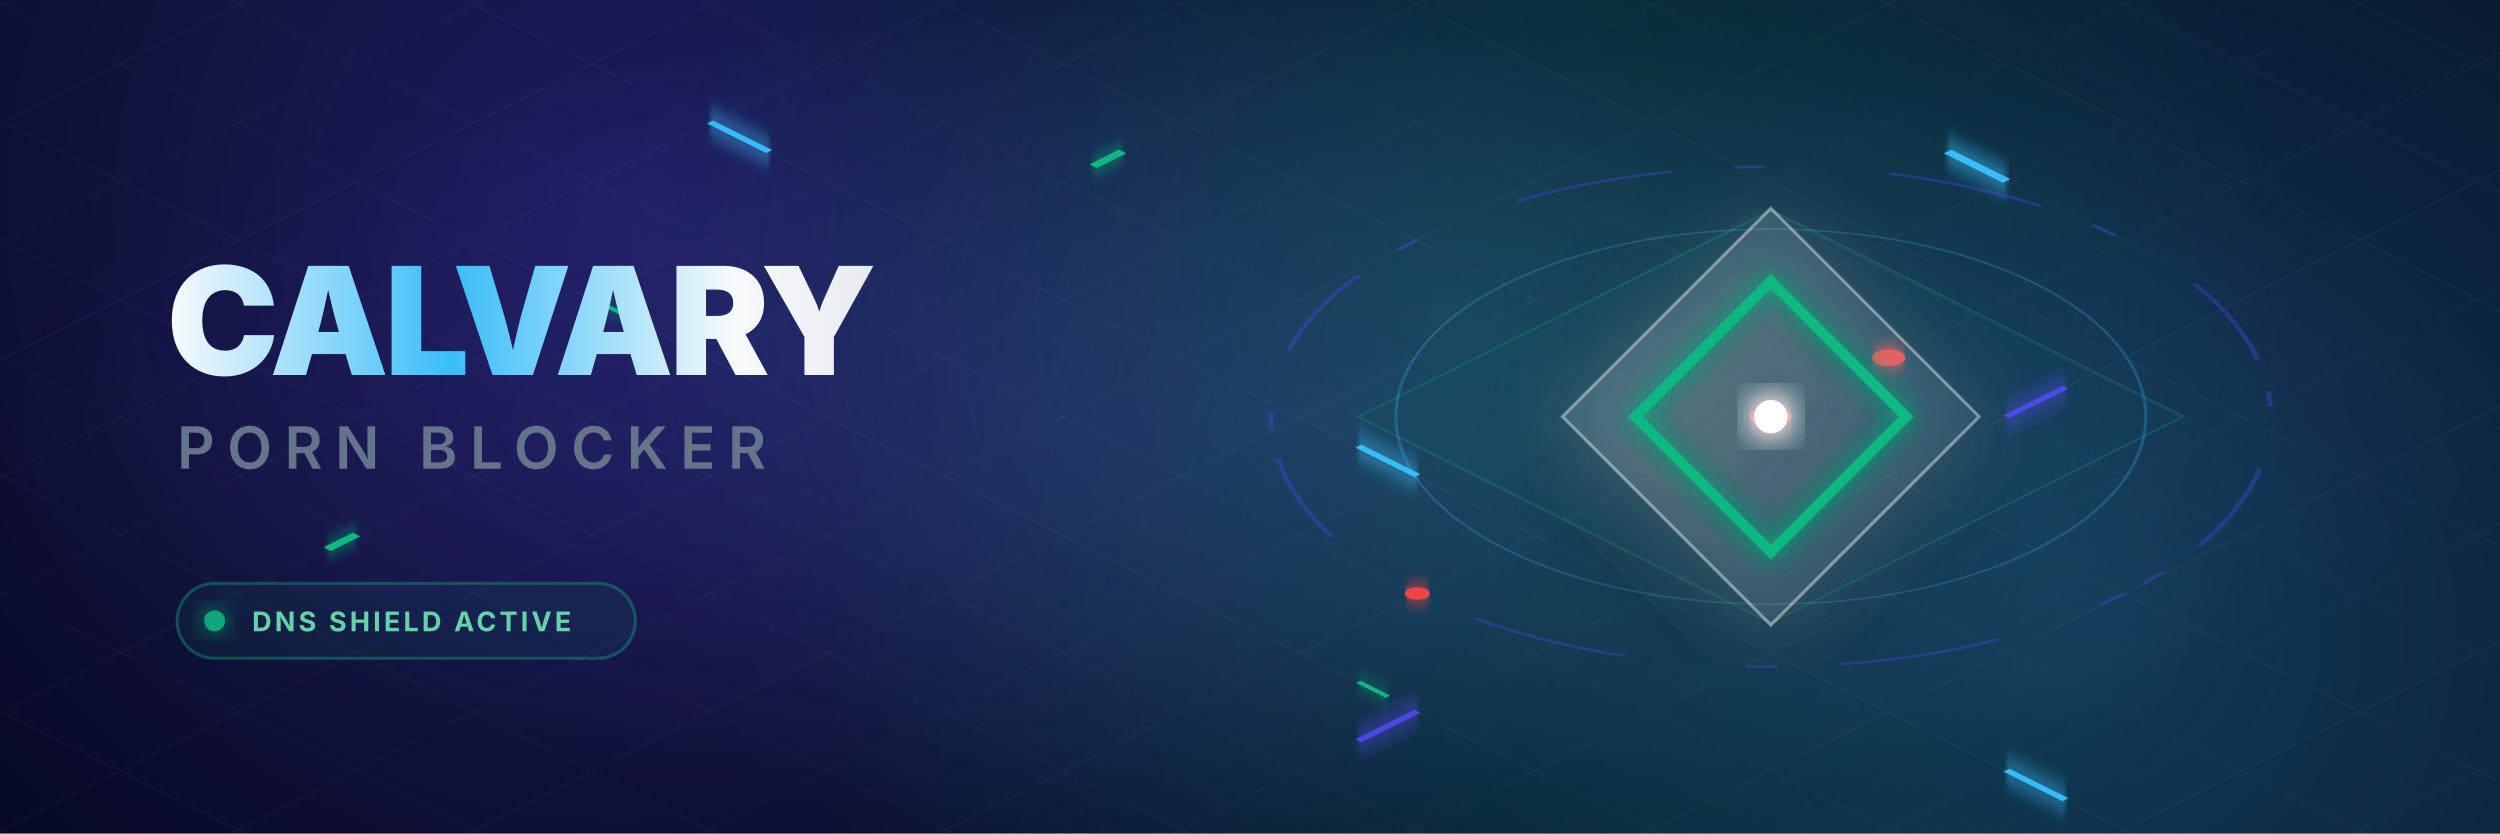
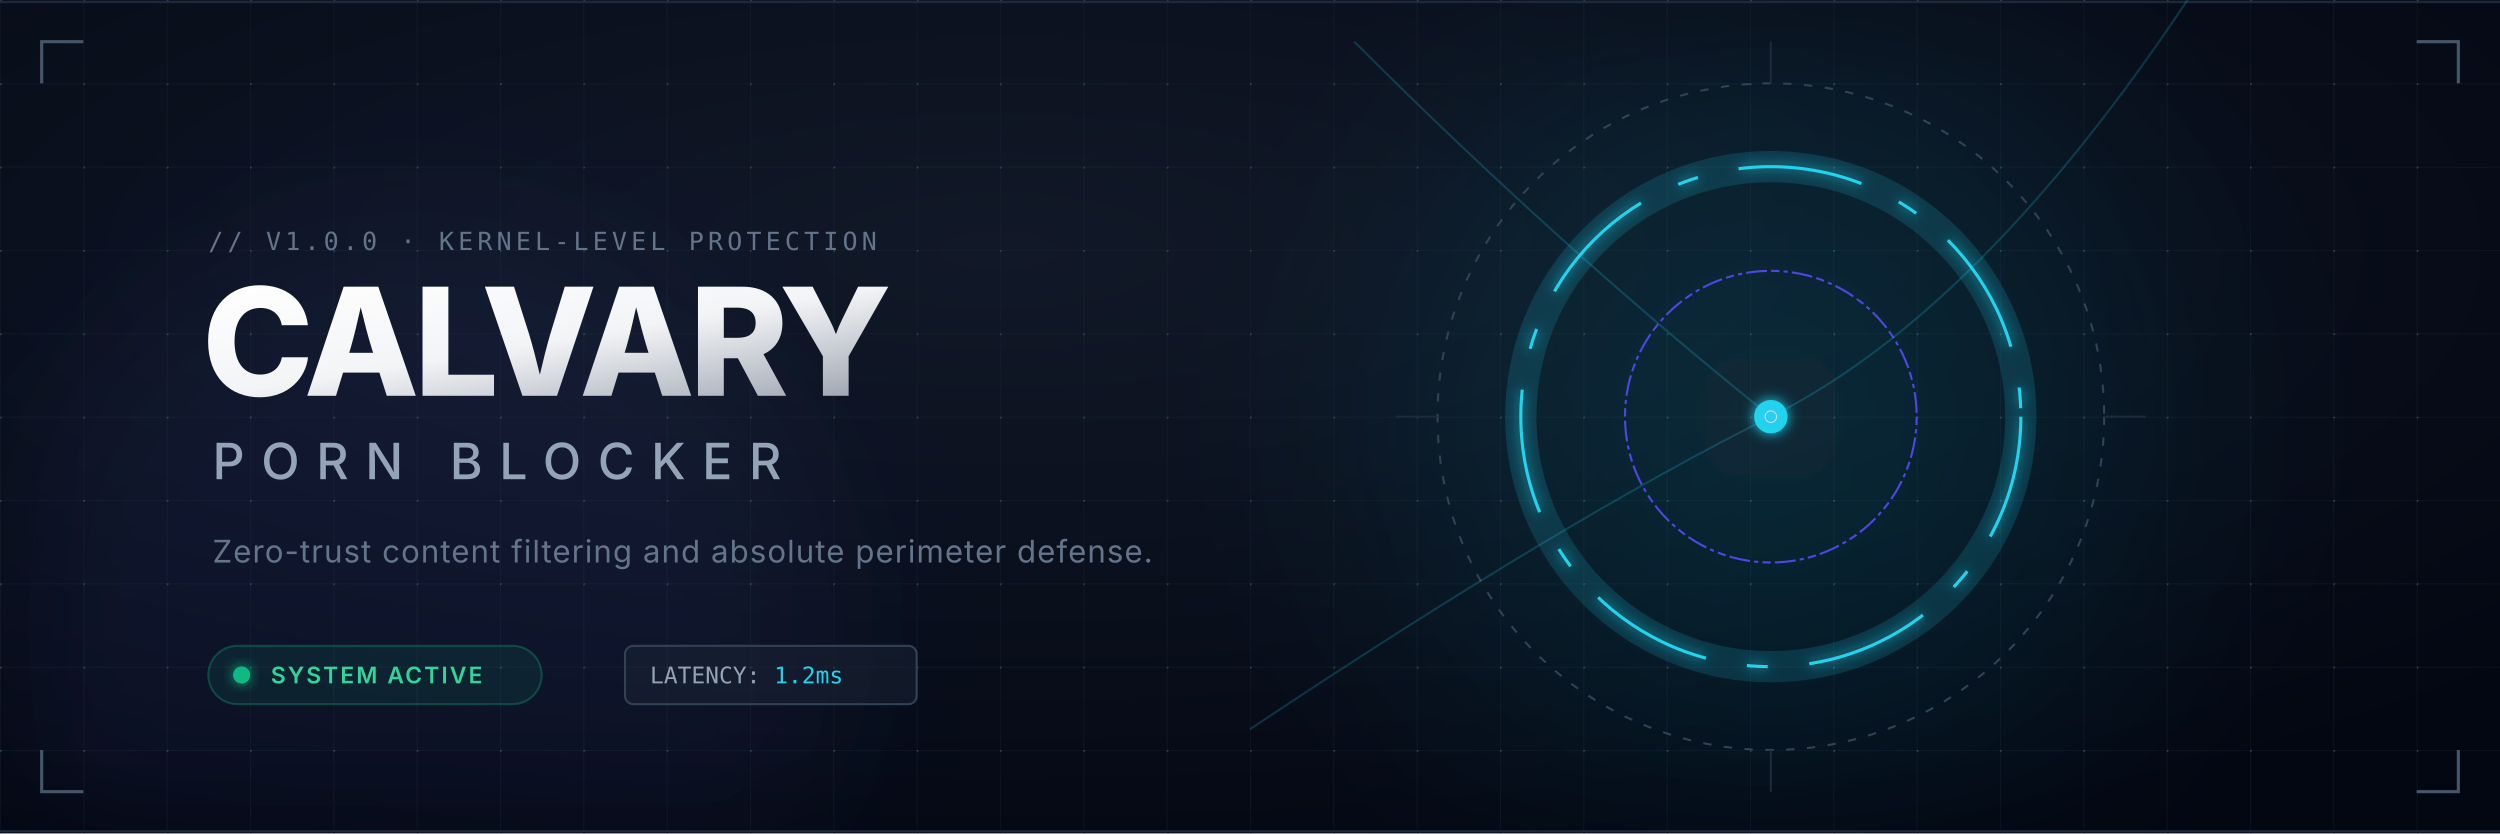
<svg xmlns="http://www.w3.org/2000/svg" viewBox="0 0 1200 400" width="100%" height="100%">
  <defs>
-     <radialGradient id="bg-glow" cx="50%" cy="50%" r="50%" fx="50%" fy="50%">
-       <stop offset="0%" stop-color="#1e1b4b" stop-opacity="0.8" />
-       <stop offset="100%" stop-color="#020617" stop-opacity="1" />
+     <radialGradient id="bg-grad" cx="40%" cy="30%" r="80%">
+       <stop offset="0%" stop-color="#111827" />
+       <stop offset="100%" stop-color="#030712" />
    </radialGradient>
-     <radialGradient id="orb-blue" cx="50%" cy="50%" r="50%">
-       <stop offset="0%" stop-color="#38bdf8" stop-opacity="0.4" />
-       <stop offset="100%" stop-color="#38bdf8" stop-opacity="0" />
+     <linearGradient id="metal-text" x1="0%" y1="0%" x2="100%" y2="100%">
+       <stop offset="0%" stop-color="#ffffff" />
+       <stop offset="50%" stop-color="#f3f4f6" />
+       <stop offset="100%" stop-color="#9ca3af" />
+     </linearGradient>
+     <radialGradient id="cyan-glow" cx="50%" cy="50%" r="50%">
+       <stop offset="0%" stop-color="rgba(34, 211, 238, 0.15)" />
+       <stop offset="100%" stop-color="rgba(34, 211, 238, 0)" />
    </radialGradient>
-     <radialGradient id="orb-emerald" cx="50%" cy="50%" r="50%">
-       <stop offset="0%" stop-color="#10b981" stop-opacity="0.3" />
-       <stop offset="100%" stop-color="#10b981" stop-opacity="0" />
-     </radialGradient>
-     <radialGradient id="orb-indigo" cx="50%" cy="50%" r="50%">
-       <stop offset="0%" stop-color="#4f46e5" stop-opacity="0.5" />
-       <stop offset="100%" stop-color="#4f46e5" stop-opacity="0" />
-     </radialGradient>
-     <linearGradient id="text-shimmer" x1="0%" y1="0%" x2="200%" y2="0%">
-       <stop offset="0%" stop-color="#f8fafc" />
-       <stop offset="20%" stop-color="#38bdf8" />
-       <stop offset="40%" stop-color="#f8fafc" />
-       <stop offset="100%" stop-color="#94a3b8" />
-       <animate attributeName="x1" values="0%;-200%" dur="8s" repeatCount="indefinite" />
-       <animate attributeName="x2" values="200%;0%" dur="8s" repeatCount="indefinite" />
-     </linearGradient>
-     <linearGradient id="shield-grad" x1="0%" y1="0%" x2="100%" y2="100%">
-       <stop offset="0%" stop-color="rgba(255,255,255,0.15)" />
-       <stop offset="100%" stop-color="rgba(255,255,255,0.02)" />
-     </linearGradient>
-     <filter id="neon-blue" x="-50%" y="-50%" width="200%" height="200%">
-       <feGaussianBlur stdDeviation="8" result="blur" />
-       <feMerge>
-         <feMergeNode in="blur" />
-         <feMergeNode in="blur" />
-         <feMergeNode in="SourceGraphic" />
-       </feMerge>
+     <filter id="blur-heavy" x="-50%" y="-50%" width="200%" height="200%">
+       <feGaussianBlur stdDeviation="40" />
    </filter>
-     <filter id="neon-green" x="-50%" y="-50%" width="200%" height="200%">
-       <feGaussianBlur stdDeviation="6" result="blur" />
+     <filter id="glow-sharp" x="-50%" y="-50%" width="200%" height="200%">
+       <feGaussianBlur stdDeviation="3" result="blur" />
      <feMerge>
        <feMergeNode in="blur" />
        <feMergeNode in="SourceGraphic" />
      </feMerge>
    </filter>
-     <filter id="neon-red" x="-50%" y="-50%" width="200%" height="200%">
-       <feGaussianBlur stdDeviation="6" result="blur" />
-       <feMerge>
-         <feMergeNode in="blur" />
-         <feMergeNode in="SourceGraphic" />
-       </feMerge>
-     </filter>
-     <filter id="glass-blur" x="-20%" y="-20%" width="140%" height="140%">
-       <feGaussianBlur stdDeviation="16" result="blur" />
-       <feComponentTransfer in="blur" result="glow">
-         <feFuncA type="linear" slope="0.8" />
-       </feComponentTransfer>
-       <feMerge>
-         <feMergeNode in="glow" />
-         <feMergeNode in="SourceGraphic" />
-       </feMerge>
-     </filter>
-     <filter id="shadow">
-       <feDropShadow dx="0" dy="20" stdDeviation="25" flood-color="#000" flood-opacity="0.9" />
-     </filter>
-     <pattern id="grid" width="80" height="80" patternUnits="userSpaceOnUse">
-       <path d="M 80 0 L 0 0 0 80" fill="none" stroke="rgba(255, 255, 255, 0.06)" stroke-width="1" />
+     <pattern id="fine-grid" width="40" height="40" patternUnits="userSpaceOnUse">
+       <path d="M 40 0 L 0 0 0 40" fill="none" stroke="#1f2937" stroke-width="0.5" opacity="0.5" />
+       <circle cx="0" cy="0" r="1" fill="#374151" opacity="0.8" />
    </pattern>
  </defs>
  <style>
-     .orb { animation: drift 20s infinite alternate cubic-bezier(0.4, 0, 0.2, 1); }
-     .orb-slow { animation: drift-slow 30s infinite alternate cubic-bezier(0.4, 0, 0.2, 1); }
-     .orb-rev { animation: drift-rev 25s infinite alternate cubic-bezier(0.4, 0, 0.2, 1); }
+     /* CSS Animations for high-performance fluid motion */
+     .spin-slow { animation: spin 40s linear infinite; transform-origin: center; }
+     .spin-slow-reverse { animation: spin-rev 50s linear infinite; transform-origin: center; }
+     .spin-fast { animation: spin 20s linear infinite; transform-origin: center; }
+     
+     @keyframes spin { 100% { transform: rotate(360deg); } }
+     @keyframes spin-rev { 100% { transform: rotate(-360deg); } }

-     @keyframes drift {
-       0% { transform: translate(0px, 0px) scale(1); }
-       100% { transform: translate(150px, -100px) scale(1.2); }
-     }
-     @keyframes drift-slow {
-       0% { transform: translate(0px, 0px) scale(1.2); }
-       100% { transform: translate(-200px, 150px) scale(0.8); }
-     }
-     @keyframes drift-rev {
-       0% { transform: translate(0px, 0px) scale(0.9); }
-       100% { transform: translate(-100px, -200px) scale(1.3); }
+     .float { animation: floating 6s ease-in-out infinite alternate; }
+     @keyframes floating {
+       0% { transform: translateY(0px); }
+       100% { transform: translateY(-10px); }
    }

-     .data-flow {
-       stroke-dasharray: 40 400;
-       animation: flow 5s infinite linear;
-     }
-     .data-flow-fast {
-       stroke-dasharray: 20 500;
-       animation: flow-fast 3s infinite linear;
-     }
-     @keyframes flow {
-       0% { stroke-dashoffset: 440; }
-       100% { stroke-dashoffset: 0; }
-     }
-     @keyframes flow-fast {
-       0% { stroke-dashoffset: 520; }
-       100% { stroke-dashoffset: 0; }
+     .pulse-glow { animation: pulse 3s ease-in-out infinite alternate; }
+     @keyframes pulse {
+       0% { opacity: 0.6; transform: scale(0.98); }
+       100% { opacity: 1; transform: scale(1.02); }
    }

-     .threat {
-       animation: attack 4s infinite cubic-bezier(0.6, 0.05, 0.1, 1);
-     }
-     @keyframes attack {
-       0% { transform: translate(-600px, 0); opacity: 0; }
+     /* Packet flow */
+     .packet-1 { animation: flow-1 3s linear infinite; opacity: 0; }
+     @keyframes flow-1 {
+       0% { offset-distance: 0%; opacity: 0; }
      10% { opacity: 1; }
-       75% { transform: translate(-120px, 0); opacity: 1; r: 6px; fill: #ef4444; stroke-width: 0; }
-       85% { transform: translate(-100px, 0); opacity: 0; r: 25px; fill: transparent; stroke: #ef4444; stroke-width: 3; }
-       100% { transform: translate(-90px, 0); opacity: 0; r: 40px; fill: transparent; stroke: #ef4444; stroke-width: 0; }
-     }
- 
-     .float {
-       animation: hover 8s infinite cubic-bezier(0.4, 0, 0.2, 1);
-     }
-     @keyframes hover {
-       0%, 100% { transform: translateY(0) rotate(45deg); }
-       50% { transform: translateY(-20px) rotate(45deg); }
+       90% { opacity: 1; }
+       100% { offset-distance: 100%; opacity: 0; }
    }
    
-     .spin {
-       transform-origin: center;
-       animation: rotate 25s infinite linear;
-     }
-     .spin-rev {
-       transform-origin: center;
-       animation: rotate 35s infinite linear reverse;
-     }
-     @keyframes rotate {
-       100% { transform: rotate(360deg); }
-     }
- 
-     .pulse {
-       animation: glow-pulse 4s infinite alternate cubic-bezier(0.4, 0, 0.2, 1);
-     }
-     @keyframes glow-pulse {
-       0% { opacity: 0.5; filter: drop-shadow(0 0 5px rgba(16, 185, 129, 0.5)); }
-       100% { opacity: 1; filter: drop-shadow(0 0 20px rgba(16, 185, 129, 1)); }
+     .status-ping { animation: ping 2s cubic-bezier(0, 0, 0.2, 1) infinite; transform-origin: center; }
+     @keyframes ping {
+       75%, 100% { transform: scale(2.5); opacity: 0; }
    }
  </style>
-   <rect width="1200" height="400" fill="#020617" />
-   <rect width="1200" height="400" fill="url(#bg-glow)" />
-   <g opacity="0.7">
-     <circle cx="300" cy="100" r="500" fill="url(#orb-indigo)" class="orb" />
-     <circle cx="1000" cy="300" r="600" fill="url(#orb-blue)" class="orb-slow" />
-     <circle cx="700" cy="150" r="400" fill="url(#orb-emerald)" class="orb-rev" />
+   <rect width="100%" height="100%" fill="url(#bg-grad)" />
+   <rect width="100%" height="100%" fill="url(#fine-grid)" />
+   <circle cx="850" cy="200" r="250" fill="url(#cyan-glow)" filter="url(#blur-heavy)" class="pulse-glow" />
+   <circle cx="200" cy="300" r="200" fill="rgba(99, 102, 241, 0.08)" filter="url(#blur-heavy)" />
+   <line x1="0" y1="399" x2="1200" y2="399" stroke="#1e293b" stroke-width="1" />
+   <line x1="0" y1="1" x2="1200" y2="1" stroke="#1e293b" stroke-width="1" />
+   <path d="M 20 40 L 20 20 L 40 20" fill="none" stroke="#475569" stroke-width="1.5" />
+   <path d="M 1180 40 L 1180 20 L 1160 20" fill="none" stroke="#475569" stroke-width="1.5" />
+   <path d="M 20 360 L 20 380 L 40 380" fill="none" stroke="#475569" stroke-width="1.5" />
+   <path d="M 1180 360 L 1180 380 L 1160 380" fill="none" stroke="#475569" stroke-width="1.5" />
+   <g transform="translate(850, 200)" class="float">
+     <circle cx="0" cy="0" r="160" fill="none" stroke="#334155" stroke-width="1" stroke-dasharray="4 6" class="spin-slow" />
+     <circle cx="0" cy="0" r="120" fill="none" stroke="rgba(34, 211, 238, 0.15)" stroke-width="15" />
+     <circle cx="0" cy="0" r="120" fill="none" stroke="#22d3ee" stroke-width="1.5" stroke-dasharray="60 20 10 20" class="spin-slow-reverse" filter="url(#glow-sharp)" />
+     <circle cx="0" cy="0" r="70" fill="none" stroke="#4f46e5" stroke-width="1" stroke-dasharray="4 2 2 2 10 2" class="spin-fast" />
+     <circle cx="0" cy="0" r="8" fill="#22d3ee" filter="url(#glow-sharp)" class="pulse-glow" />
+     <circle cx="0" cy="0" r="3" fill="#ffffff" />
+     <g stroke="#1e293b" stroke-width="1" class="spin-slow">
+       <line x1="0" y1="-160" x2="0" y2="-180" />
+       <line x1="0" y1="160" x2="0" y2="180" />
+       <line x1="-160" y1="0" x2="-180" y2="0" />
+       <line x1="160" y1="0" x2="180" y2="0" />
+     </g>
+     <path id="path1" d="M -250 150 Q -100 50 0 0" fill="none" stroke="rgba(34, 211, 238, 0.2)" stroke-width="1" />
+     <path id="path2" d="M 200 -200 Q 100 -50 0 0" fill="none" stroke="rgba(34, 211, 238, 0.2)" stroke-width="1" />
+     <path id="path3" d="M -200 -180 Q -100 -80 0 0" fill="none" stroke="rgba(34, 211, 238, 0.2)" stroke-width="1" />
+     <circle r="2.5" fill="#22d3ee" filter="url(#glow-sharp)">
+       <animateMotion dur="4s" repeatCount="indefinite" path="M -250 150 Q -100 50 0 0" />
+       <animate attributeName="opacity" values="0;1;1;0" keyTimes="0;0.2;0.8;1" dur="4s" repeatCount="indefinite" />
+     </circle>
+     <circle r="2" fill="#818cf8" filter="url(#glow-sharp)">
+       <animateMotion dur="3s" repeatCount="indefinite" path="M 200 -200 Q 100 -50 0 0" begin="1s" />
+       <animate attributeName="opacity" values="0;1;1;0" keyTimes="0;0.2;0.8;1" dur="3s" repeatCount="indefinite" begin="1s" />
+     </circle>
+     <circle r="2" fill="#22d3ee" filter="url(#glow-sharp)">
+       <animateMotion dur="3.5s" repeatCount="indefinite" path="M -200 -180 Q -100 -80 0 0" begin="0.5s" />
+       <animate attributeName="opacity" values="0;1;1;0" keyTimes="0;0.2;0.8;1" dur="3.5s" repeatCount="indefinite" begin="0.5s" />
+     </circle>
  </g>
-   <g transform="translate(850, 200) scale(1, 0.5) rotate(45)">
-     <rect x="-1000" y="-1000" width="2000" height="2000" fill="url(#grid)" />
-     <line x1="-1000" y1="160" x2="1000" y2="160" stroke="#38bdf8" stroke-width="4" filter="url(#neon-blue)" class="data-flow" />
-     <line x1="-1000" y1="320" x2="1000" y2="320" stroke="#10b981" stroke-width="3" filter="url(#neon-green)" class="data-flow-fast" style="animation-delay: -1.2s" />
-     <line x1="-1000" y1="-240" x2="1000" y2="-240" stroke="#38bdf8" stroke-width="5" filter="url(#neon-blue)" class="data-flow" style="animation-delay: -3.5s" />
-     <line x1="80" y1="-1000" x2="80" y2="1000" stroke="#4f46e5" stroke-width="4" filter="url(#neon-blue)" class="data-flow" style="animation-delay: -0.7s" />
-     <line x1="-400" y1="-1000" x2="-400" y2="1000" stroke="#10b981" stroke-width="5" filter="url(#neon-green)" class="data-flow-fast" style="animation-delay: -2.1s" />
-     <line x1="560" y1="-1000" x2="560" y2="1000" stroke="#38bdf8" stroke-width="3" filter="url(#neon-blue)" class="data-flow" style="animation-delay: -4s" />
-     <rect x="-140" y="-140" width="280" height="280" fill="rgba(16, 185, 129, 0.03)" stroke="rgba(16, 185, 129, 0.2)" stroke-width="2" />
-     <circle cx="0" cy="0" r="180" fill="none" stroke="rgba(56, 189, 248, 0.25)" stroke-width="1.5" class="spin" />
-     <circle cx="0" cy="0" r="240" fill="none" stroke="rgba(79, 70, 229, 0.35)" stroke-width="2.5" stroke-dasharray="15 60 80 30" class="spin-rev" />
-     <g class="threat" style="animation-delay: 0s;">
-       <circle cx="0" cy="-80" r="8" fill="#ef4444" filter="url(#neon-red)" />
-     </g>
-     <g class="threat" style="animation-delay: 1.5s;">
-       <circle cx="0" cy="240" r="6" fill="#ef4444" filter="url(#neon-red)" />
-     </g>
-     <g class="threat" style="animation-delay: 2.8s;">
-       <circle cx="0" cy="0" r="10" fill="#ef4444" filter="url(#neon-red)" />
-     </g>
-   </g>
-   <g transform="translate(850, 200)" class="float" filter="url(#shadow)">
-     <path d="M 0 -100 L 100 0 L 0 100 L -100 0 Z" fill="url(#shield-grad)" stroke="rgba(255,255,255,0.4)" stroke-width="1.5" filter="url(#glass-blur)" />
-     <path d="M 0 -65 L 65 0 L 0 65 L -65 0 Z" fill="none" stroke="#10b981" stroke-width="5" filter="url(#neon-green)" class="pulse" />
-     <circle cx="0" cy="0" r="8" fill="#ffffff" filter="url(#neon-blue)" class="pulse" />
-   </g>
-   <g transform="translate(80, 180)">
-     <text x="0" y="0" font-family="-apple-system, BlinkMacSystemFont, 'Inter', 'Segoe UI', sans-serif" font-size="72" font-weight="900" fill="url(#text-shimmer)" letter-spacing="-2">
+   <g transform="translate(100, 200)">
+     <text x="0" y="-80" font-family="'SF Mono', Consolas, monospace" font-size="12" fill="#64748b" letter-spacing="2">
+       // V1.0.0 · KERNEL-LEVEL PROTECTION
+     </text>
+     <text x="-3" y="-10" font-family="-apple-system, BlinkMacSystemFont, 'Inter', 'Segoe UI', sans-serif" font-size="72" font-weight="800" fill="url(#metal-text)" letter-spacing="-2.5">
      CALVARY
    </text>
-     <text x="5" y="45" font-family="-apple-system, BlinkMacSystemFont, 'Inter', 'Segoe UI', sans-serif" font-size="28" font-weight="600" fill="#64748b" letter-spacing="6">
+     <text x="2" y="30" font-family="-apple-system, BlinkMacSystemFont, 'Inter', 'Segoe UI', sans-serif" font-size="24" font-weight="500" fill="#94a3b8" letter-spacing="8">
      PORN BLOCKER
    </text>
-     <g transform="translate(5, 100)" opacity="0.9">
-       <rect x="0" y="0" width="220" height="36" rx="18" fill="rgba(16, 185, 129, 0.08)" stroke="rgba(16, 185, 129, 0.4)" stroke-width="1.5" />
-       <circle cx="18" cy="18" r="5" fill="#10b981" class="pulse" filter="url(#neon-green)" />
-       <text x="36" y="23" font-family="-apple-system, 'SF Mono', monospace" font-size="13" fill="#6ee7b7" font-weight="700" letter-spacing="1.5">
-         DNS SHIELD ACTIVE
+     <text x="2" y="70" font-family="-apple-system, BlinkMacSystemFont, 'Inter', 'Segoe UI', sans-serif" font-size="15" font-weight="400" fill="#64748b" letter-spacing="0.5">
+       Zero-trust content filtering and absolute perimeter defense.
+     </text>
+     <g transform="translate(0, 110)">
+       <rect x="0" y="0" width="160" height="28" rx="14" fill="rgba(16, 185, 129, 0.1)" stroke="rgba(16, 185, 129, 0.3)" stroke-width="1" />
+       <g transform="translate(16, 14)">
+         <circle cx="0" cy="0" r="4" fill="#10b981" filter="url(#glow-sharp)" />
+         <circle cx="0" cy="0" r="4" fill="#10b981" class="status-ping" />
+       </g>
+       <text x="30" y="18" font-family="-apple-system, BlinkMacSystemFont, 'Inter', 'Segoe UI', sans-serif" font-size="11" fill="#34d399" font-weight="600" letter-spacing="1">
+         SYSTEM ACTIVE
+       </text>
+     </g>
+     <g transform="translate(200, 110)">
+       <rect x="0" y="0" width="140" height="28" rx="4" fill="rgba(30, 41, 59, 0.4)" stroke="#334155" stroke-width="1" />
+       <text x="12" y="18" font-family="'SF Mono', Consolas, monospace" font-size="11" fill="#94a3b8">
+         LATENCY: <tspan fill="#22d3ee">1.2ms</tspan>
      </text>
    </g>
  </g>
</svg>
